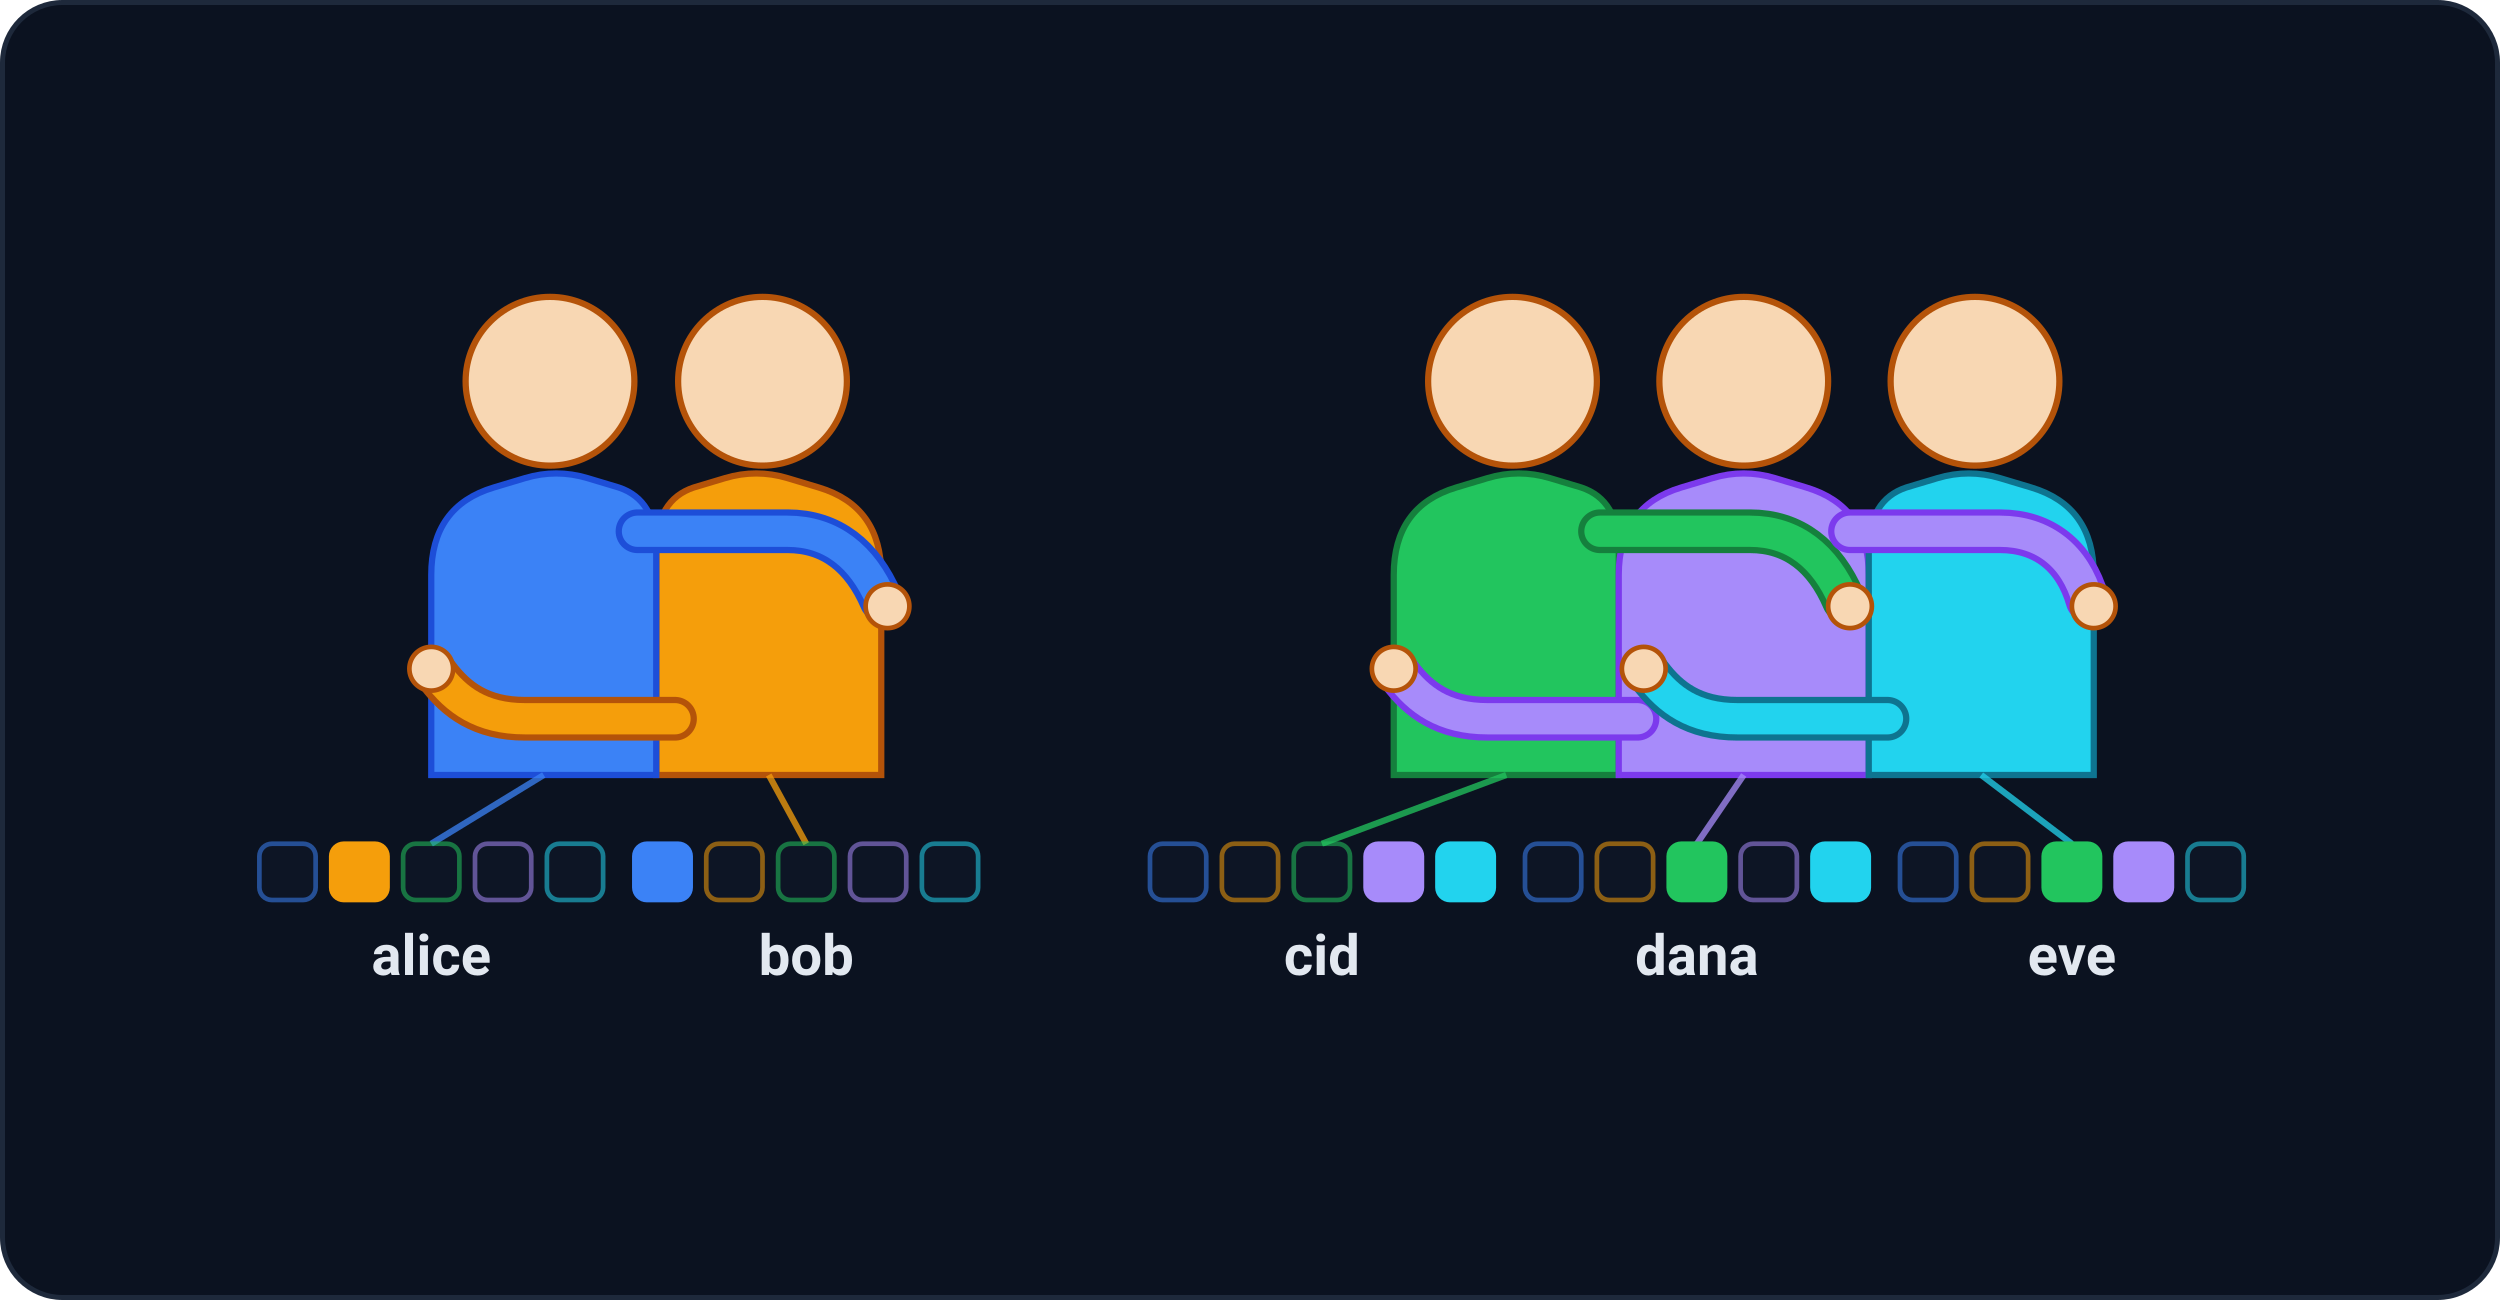
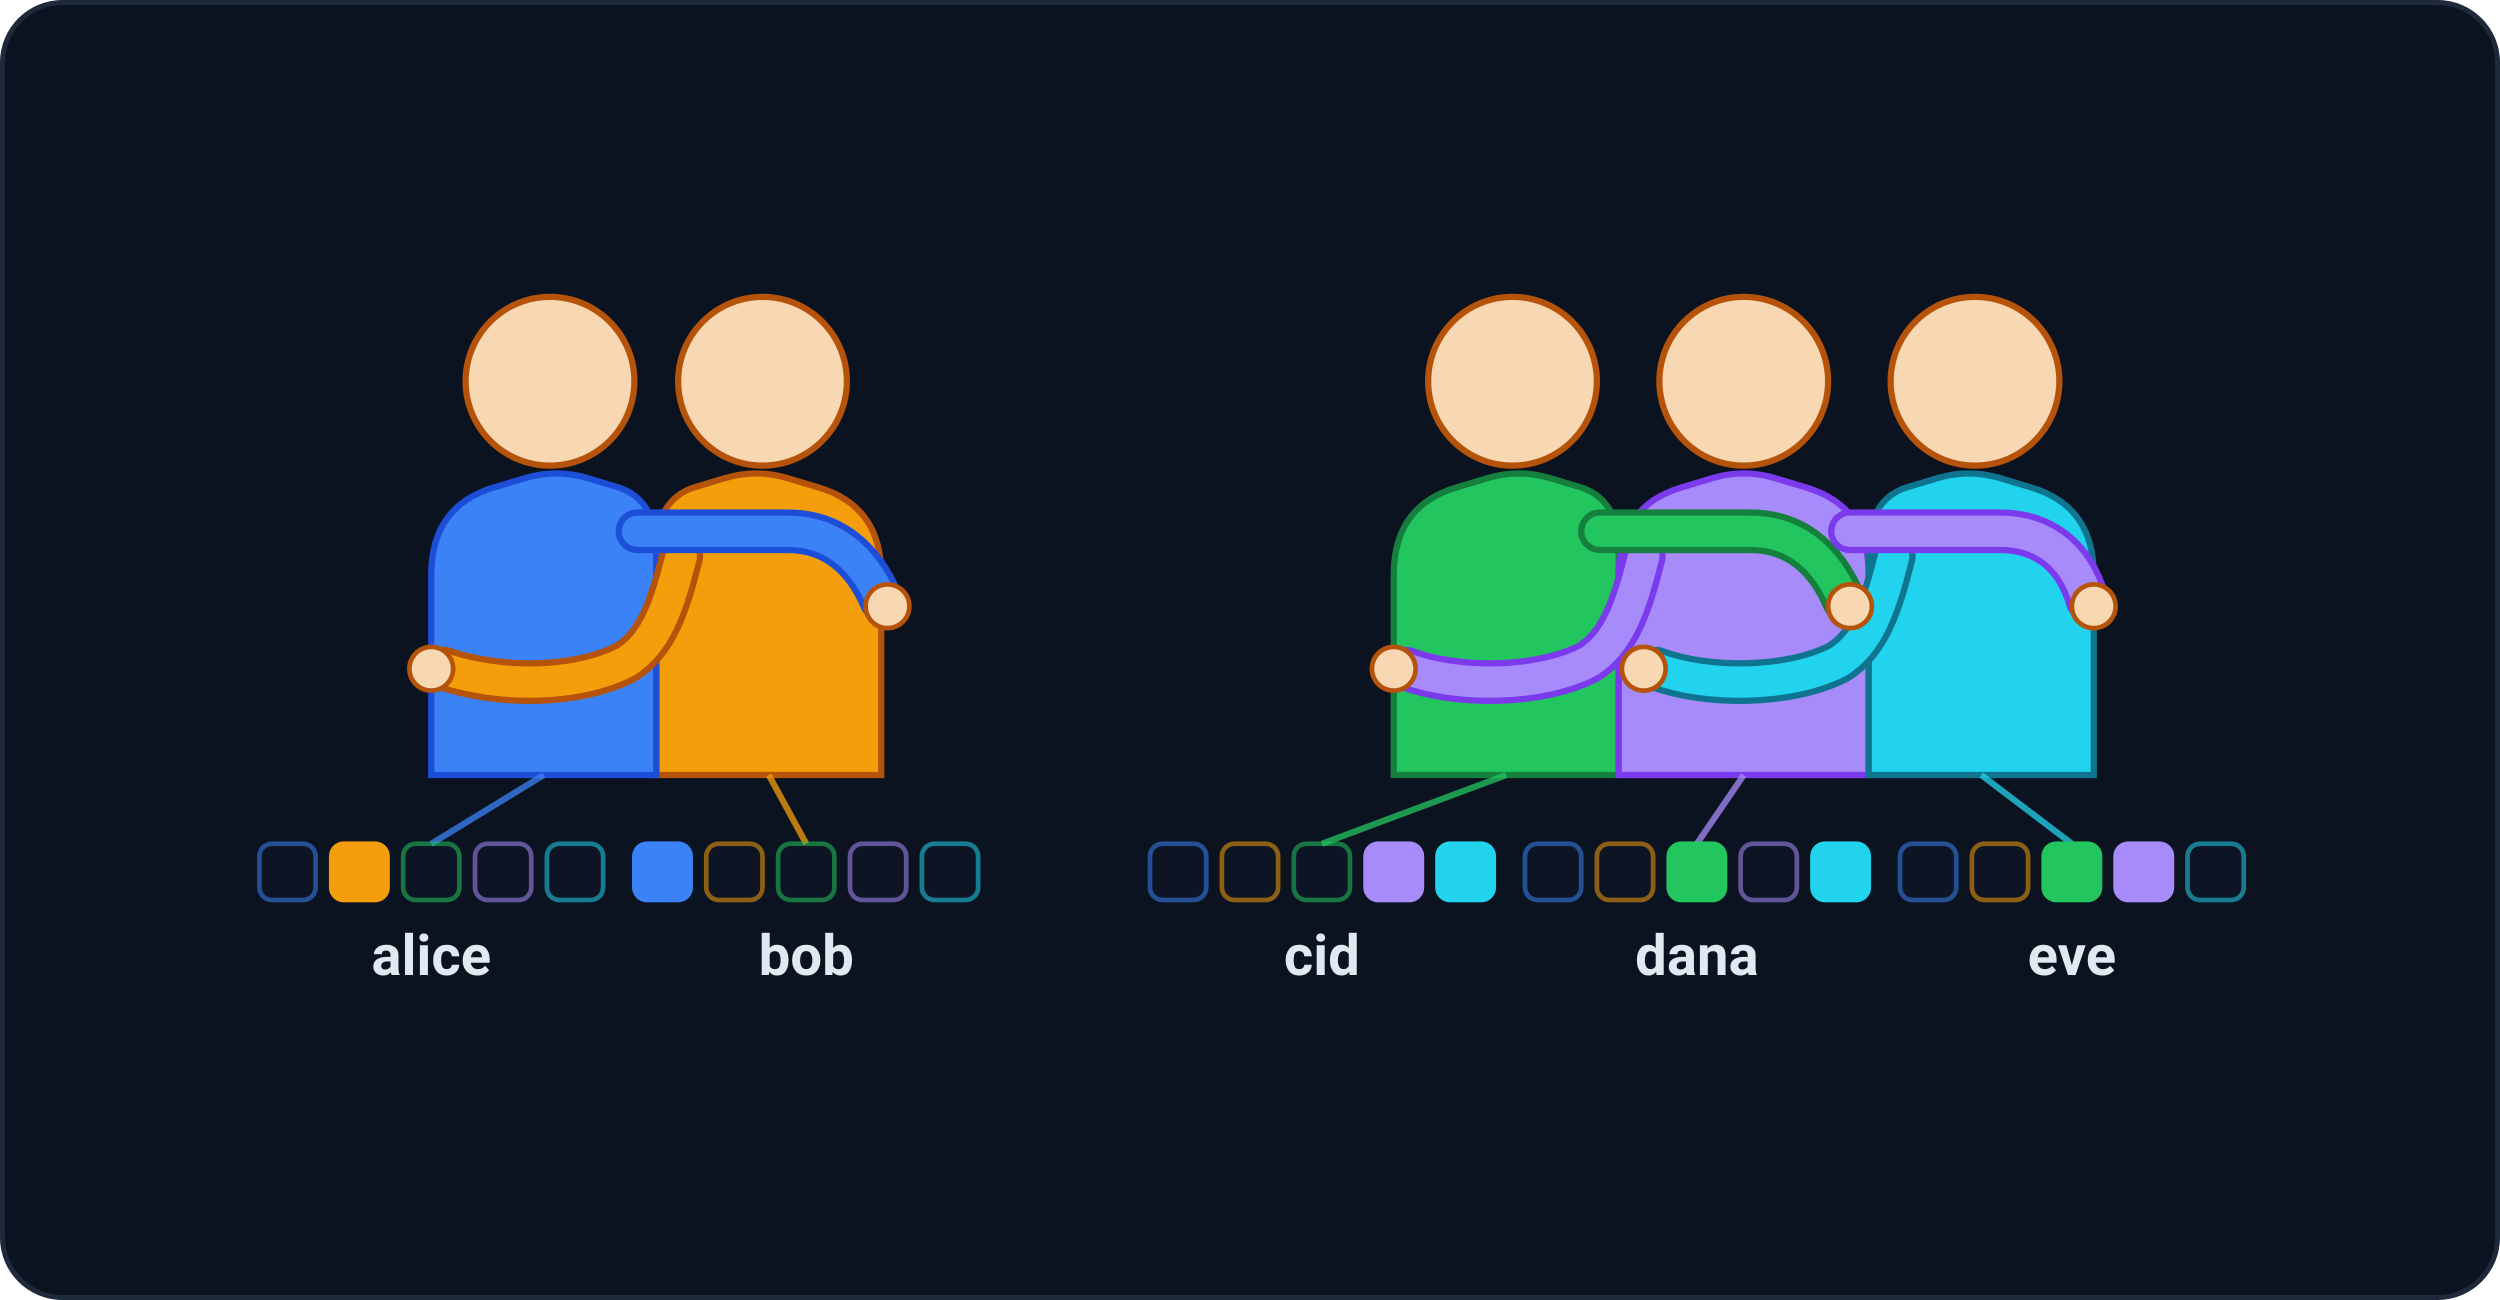
<svg xmlns="http://www.w3.org/2000/svg" viewBox="0 0 1000 520" role="img" aria-labelledby="hugsTitle hugsDesc">
  <rect x="1" y="1" width="998" height="518" rx="24" fill="#0b1220" stroke="#1e293b" stroke-width="2" />
  <g transform="translate(500 260) scale(1.25) translate(-500 -260)">
    <g stroke-width="2">
      <path d="M 546 300 V 236 Q 546 214 566 208 L 576 205 Q 586 202 596 205 L 606 208 Q 618 212 618 228 V 300 Z" fill="#22c55e" stroke="#15803d" />
      <path d="M 618 300 V 236 Q 618 214 638 208 L 648 205 Q 658 202 668 205 L 678 208 Q 698 214 698 236 V 300 Z" fill="#a78bfa" stroke="#7c3aed" />
      <path d="M 698 300 V 228 Q 698 212 710 208 L 720 205 Q 730 202 740 205 L 750 208 Q 770 214 770 236 V 300 Z" fill="#22d3ee" stroke="#0e7490" />
      <path d="M 310 300 V 228 Q 310 212 322 208 L 332 205 Q 342 202 352 205 L 362 208 Q 382 214 382 236 V 300 Z" fill="#f59e0b" stroke="#b45309" />
      <path d="M 238 300 V 236 Q 238 214 258 208 L 268 205 Q 278 202 288 205 L 298 208 Q 310 212 310 228 V 300 Z" fill="#3b82f6" stroke="#1d4ed8" />
    </g>
    <g fill="none" stroke-linecap="round" stroke-linejoin="round">
+       <path d="M 626 230 C 622 246 618 258 608 264 C 592 272 566 272 550 266" stroke="#7c3aed" stroke-width="14" />
+       <path d="M 626 230 C 622 246 618 258 608 264 C 592 272 566 272 550 266" stroke="#a78bfa" stroke-width="10" />
+       <path d="M 706 230 C 702 246 698 258 688 264 C 672 272 646 272 630 266" stroke="#0e7490" stroke-width="14" />
+       <path d="M 706 230 C 702 246 698 258 688 264 C 672 272 646 272 630 266" stroke="#22d3ee" stroke-width="10" />
+       <path d="M 318 230 C 314 246 310 258 300 264 C 284 272 260 272 242 266" stroke="#b45309" stroke-width="14" />
+       <path d="M 318 230 C 314 246 310 258 300 264 C 284 272 260 272 242 266" stroke="#f59e0b" stroke-width="10" />
      <path d="M 612 222 L 660 222 C 674 222 684 230 690 244" stroke="#15803d" stroke-width="14" />
      <path d="M 612 222 L 660 222 C 674 222 684 230 690 244" stroke="#22c55e" stroke-width="10" />
-       <path d="M 624 282 L 576 282 C 562 282 554 276 548 268" stroke="#7c3aed" stroke-width="14" />
-       <path d="M 624 282 L 576 282 C 562 282 554 276 548 268" stroke="#a78bfa" stroke-width="10" />
      <path d="M 692 222 L 740 222 C 754 222 764 230 768 244" stroke="#7c3aed" stroke-width="14" />
      <path d="M 692 222 L 740 222 C 754 222 764 230 768 244" stroke="#a78bfa" stroke-width="10" />
-       <path d="M 704 282 L 656 282 C 642 282 634 276 628 268" stroke="#0e7490" stroke-width="14" />
-       <path d="M 704 282 L 656 282 C 642 282 634 276 628 268" stroke="#22d3ee" stroke-width="10" />
      <path d="M 304 222 L 352 222 C 366 222 376 230 382 244" stroke="#1d4ed8" stroke-width="14" />
      <path d="M 304 222 L 352 222 C 366 222 376 230 382 244" stroke="#3b82f6" stroke-width="10" />
-       <path d="M 316 282 L 268 282 C 254 282 246 276 240 268" stroke="#b45309" stroke-width="14" />
-       <path d="M 316 282 L 268 282 C 254 282 246 276 240 268" stroke="#f59e0b" stroke-width="10" />
    </g>
    <g fill="#f8d7b3" stroke="#b45309" stroke-width="1.5">
      <circle cx="692" cy="246" r="7" />
      <circle cx="546" cy="266" r="7" />
      <circle cx="770" cy="246" r="7" />
      <circle cx="626" cy="266" r="7" />
      <circle cx="384" cy="246" r="7" />
      <circle cx="238" cy="266" r="7" />
    </g>
    <g fill="#f8d7b3" stroke="#b45309" stroke-width="2">
      <circle cx="276" cy="174" r="27" />
      <circle cx="344" cy="174" r="27" />
      <circle cx="584" cy="174" r="27" />
      <circle cx="658" cy="174" r="27" />
      <circle cx="732" cy="174" r="27" />
    </g>
    <g stroke-width="2" opacity="0.75">
      <line x1="274" y1="300" x2="238" y2="322" stroke="#3b82f6" />
      <line x1="346" y1="300" x2="358" y2="322" stroke="#f59e0b" />
      <line x1="582" y1="300" x2="523" y2="322" stroke="#22c55e" />
      <line x1="658" y1="300" x2="643" y2="322" stroke="#a78bfa" />
      <line x1="734" y1="300" x2="763" y2="322" stroke="#22d3ee" />
    </g>
    <g stroke-width="1.5">
      <rect x="183" y="322" width="18" height="18" rx="4" fill="#0f172a" stroke="#3b82f6" opacity="0.55" />
      <rect x="206" y="322" width="18" height="18" rx="4" fill="#f59e0b" stroke="#f59e0b" />
      <rect x="229" y="322" width="18" height="18" rx="4" fill="#0f172a" stroke="#22c55e" opacity="0.55" />
      <rect x="252" y="322" width="18" height="18" rx="4" fill="#0f172a" stroke="#a78bfa" opacity="0.55" />
      <rect x="275" y="322" width="18" height="18" rx="4" fill="#0f172a" stroke="#22d3ee" opacity="0.55" />
      <rect x="303" y="322" width="18" height="18" rx="4" fill="#3b82f6" stroke="#3b82f6" />
      <rect x="326" y="322" width="18" height="18" rx="4" fill="#0f172a" stroke="#f59e0b" opacity="0.55" />
      <rect x="349" y="322" width="18" height="18" rx="4" fill="#0f172a" stroke="#22c55e" opacity="0.55" />
      <rect x="372" y="322" width="18" height="18" rx="4" fill="#0f172a" stroke="#a78bfa" opacity="0.55" />
      <rect x="395" y="322" width="18" height="18" rx="4" fill="#0f172a" stroke="#22d3ee" opacity="0.55" />
      <rect x="468" y="322" width="18" height="18" rx="4" fill="#0f172a" stroke="#3b82f6" opacity="0.55" />
      <rect x="491" y="322" width="18" height="18" rx="4" fill="#0f172a" stroke="#f59e0b" opacity="0.55" />
      <rect x="514" y="322" width="18" height="18" rx="4" fill="#0f172a" stroke="#22c55e" opacity="0.55" />
      <rect x="537" y="322" width="18" height="18" rx="4" fill="#a78bfa" stroke="#a78bfa" />
      <rect x="560" y="322" width="18" height="18" rx="4" fill="#22d3ee" stroke="#22d3ee" />
      <rect x="588" y="322" width="18" height="18" rx="4" fill="#0f172a" stroke="#3b82f6" opacity="0.55" />
      <rect x="611" y="322" width="18" height="18" rx="4" fill="#0f172a" stroke="#f59e0b" opacity="0.55" />
      <rect x="634" y="322" width="18" height="18" rx="4" fill="#22c55e" stroke="#22c55e" />
      <rect x="657" y="322" width="18" height="18" rx="4" fill="#0f172a" stroke="#a78bfa" opacity="0.55" />
      <rect x="680" y="322" width="18" height="18" rx="4" fill="#22d3ee" stroke="#22d3ee" />
      <rect x="708" y="322" width="18" height="18" rx="4" fill="#0f172a" stroke="#3b82f6" opacity="0.55" />
      <rect x="731" y="322" width="18" height="18" rx="4" fill="#0f172a" stroke="#f59e0b" opacity="0.55" />
      <rect x="754" y="322" width="18" height="18" rx="4" fill="#22c55e" stroke="#22c55e" />
      <rect x="777" y="322" width="18" height="18" rx="4" fill="#a78bfa" stroke="#a78bfa" />
      <rect x="800" y="322" width="18" height="18" rx="4" fill="#0f172a" stroke="#22d3ee" opacity="0.55" />
    </g>
    <g text-anchor="middle" font-family="ui-sans-serif, system-ui, -apple-system, Segoe UI, Roboto, sans-serif" font-size="18" font-weight="600" fill="#e2e8f0">
      <text x="238" y="364">alice</text>
      <text x="358" y="364">bob</text>
      <text x="523" y="364">cid</text>
      <text x="643" y="364">dana</text>
      <text x="763" y="364">eve</text>
    </g>
  </g>
</svg>
